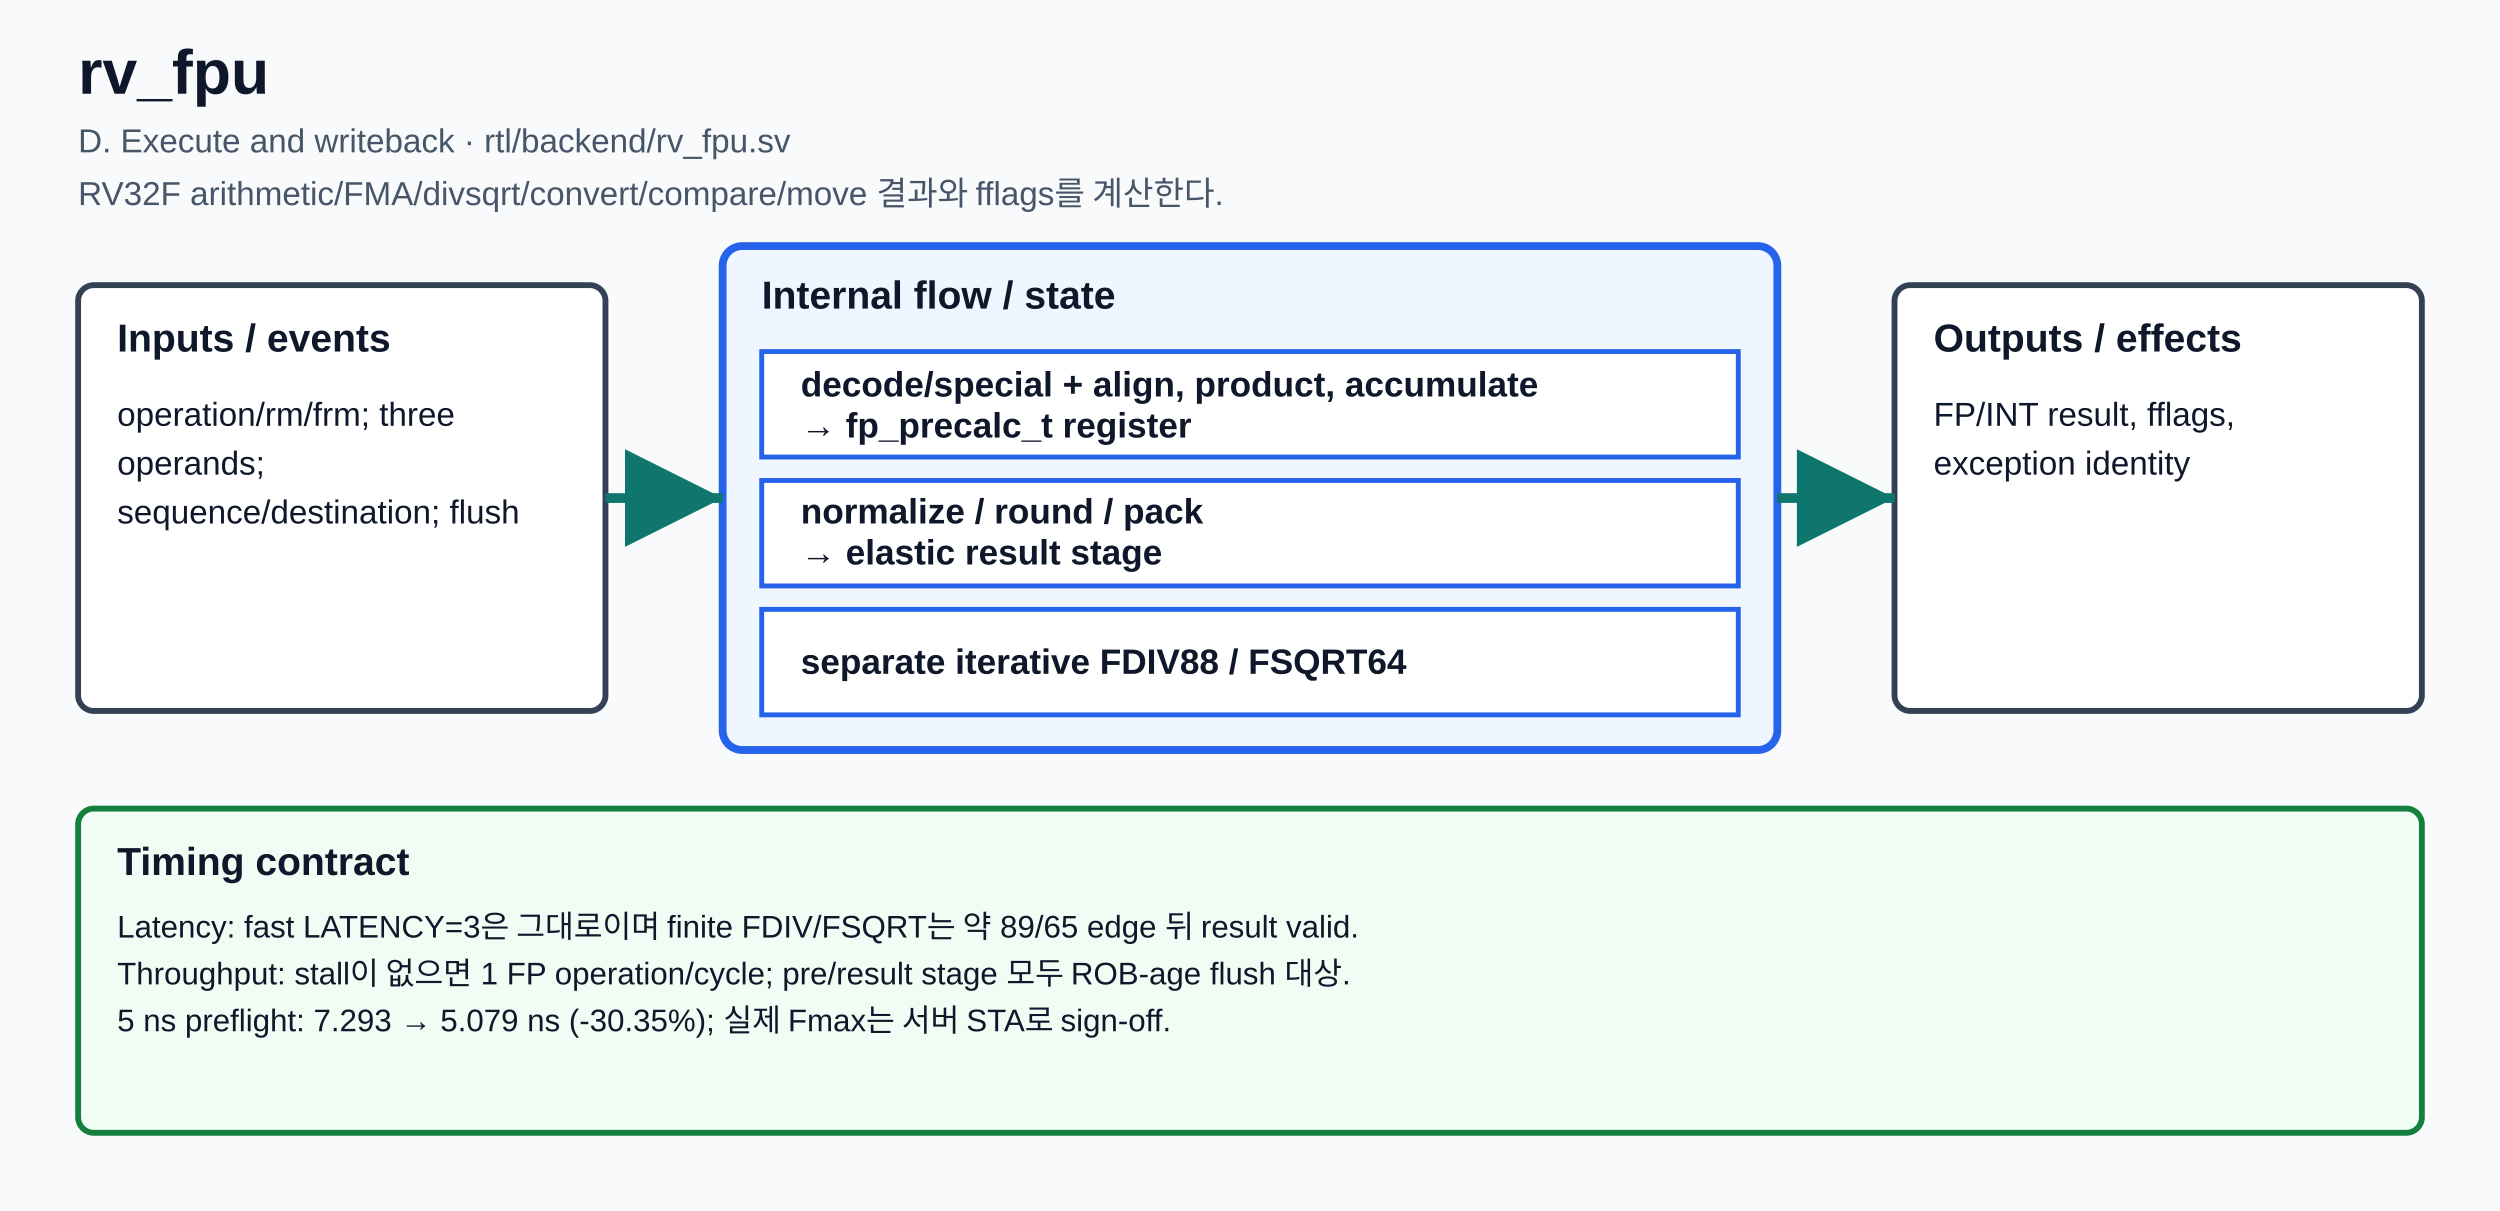
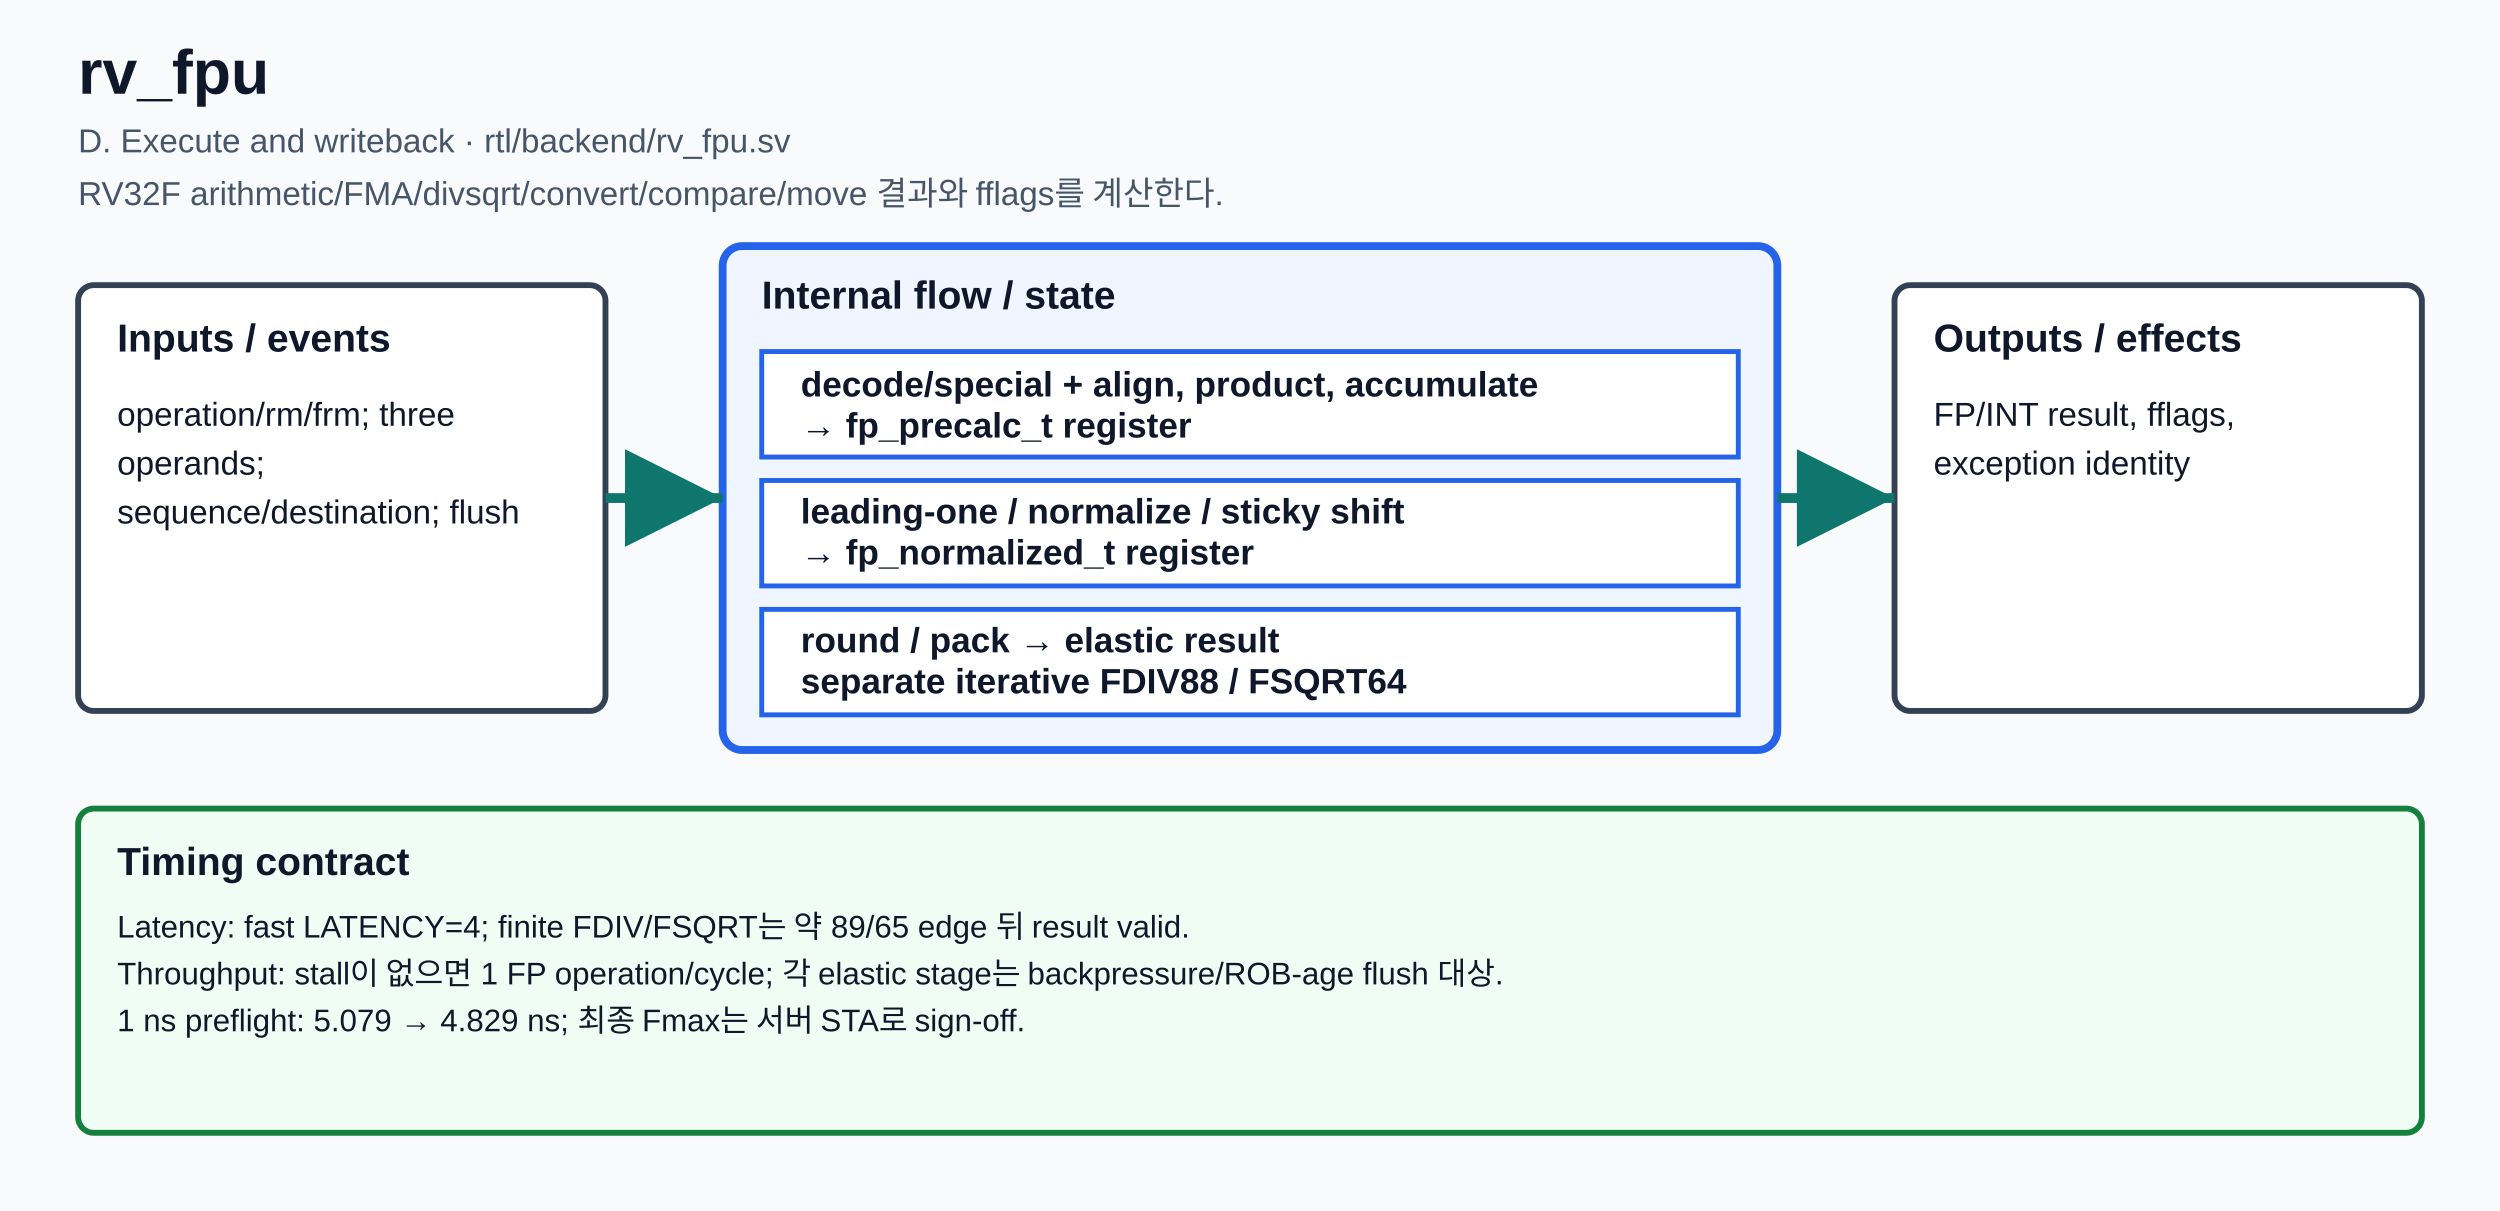
<svg xmlns="http://www.w3.org/2000/svg" width="1280" height="620" viewBox="0 0 1280 620" role="img" aria-labelledby="title desc">
  <defs>
    <marker id="arrow" markerWidth="12" markerHeight="12" refX="10" refY="5" orient="auto">
      <path d="M0,0 L10,5 L0,10 Z" class="arrow-head" />
    </marker>
  </defs>
  <style>
  .bg { fill:#f8fafc; } .panel { fill:#ffffff; stroke:#334155; stroke-width:3; }
  .core { fill:#eff6ff; stroke:#2563eb; stroke-width:4; } .stage { fill:#ffffff; stroke:#2563eb; stroke-width:2.5; }
  .timing { fill:#f0fdf4; stroke:#15803d; stroke-width:3; } .wire { fill:none; stroke:#0f766e; stroke-width:5; marker-end:url(#arrow); }
  .arrow-head { fill:#0f766e; } text { font-family:'Noto Sans KR','Malgun Gothic',Arial,sans-serif; fill:#0f172a; }
  .title { font-size:32px; font-weight:700; } .subtitle { font-size:17px; fill:#475569; }
  .label { font-size:20px; font-weight:700; } .body { font-size:17px; } .stage-text { font-size:18px; font-weight:600; }
  .timing-text { font-size:16px; }
  @media (prefers-color-scheme:dark) { .bg{fill:#0f172a} .panel{fill:#111827;stroke:#94a3b8} .core{fill:#172554;stroke:#60a5fa} .stage{fill:#111827;stroke:#60a5fa} .timing{fill:#052e16;stroke:#4ade80} text{fill:#e5e7eb} .subtitle{fill:#cbd5e1} .wire{stroke:#5eead4} .arrow-head{fill:#5eead4} }
</style>
  <rect width="1280" height="620" class="bg" />
  <text x="40" y="48" class="title">rv_fpu</text>
  <text x="40" y="78" class="subtitle">D. Execute and writeback · rtl/backend/rv_fpu.sv</text>
  <text x="40" y="105" class="subtitle">
    <tspan x="40" dy="0">RV32F arithmetic/FMA/divsqrt/convert/compare/move 결과와 fflags를 계산한다.</tspan>
  </text>
  <rect x="40" y="146" width="270" height="218" rx="8" class="panel" />
  <text x="60" y="180" class="label">Inputs / events</text>
  <text x="60" y="218" class="body">
    <tspan x="60" dy="0">operation/rm/frm; three</tspan>
    <tspan x="60" dy="25">operands;</tspan>
    <tspan x="60" dy="25">sequence/destination; flush</tspan>
  </text>
  <rect x="370" y="126" width="540" height="258" rx="10" class="core" />
  <text x="390" y="158" class="label">Internal flow / state</text>
  <rect x="390" y="180" width="500" height="54" class="stage" />
  <text x="410" y="203" class="stage-text">
    <tspan x="410" dy="0">decode/special + align, product, accumulate</tspan>
    <tspan x="410" dy="21">→ fp_precalc_t register</tspan>
  </text>
  <rect x="390" y="246" width="500" height="54" class="stage" />
  <text x="410" y="268" class="stage-text">
-     <tspan x="410" dy="0">normalize / round / pack</tspan>
-     <tspan x="410" dy="21">→ elastic result stage</tspan>
+     <tspan x="410" dy="0">leading-one / normalize / sticky shift</tspan>
+     <tspan x="410" dy="21">→ fp_normalized_t register</tspan>
  </text>
  <rect x="390" y="312" width="500" height="54" class="stage" />
-   <text x="410" y="345" class="stage-text">
-     <tspan x="410" dy="0">separate iterative FDIV88 / FSQRT64</tspan>
+   <text x="410" y="334" class="stage-text">
+     <tspan x="410" dy="0">round / pack → elastic result</tspan>
+     <tspan x="410" dy="21">separate iterative FDIV88 / FSQRT64</tspan>
  </text>
  <rect x="970" y="146" width="270" height="218" rx="8" class="panel" />
  <text x="990" y="180" class="label">Outputs / effects</text>
  <text x="990" y="218" class="body">
    <tspan x="990" dy="0">FP/INT result, fflags,</tspan>
    <tspan x="990" dy="25">exception identity</tspan>
  </text>
  <path d="M310 255 H350 V255 H370" class="wire" />
  <path d="M910 255 H950 V255 H970" class="wire" />
  <rect x="40" y="414" width="1200" height="166" rx="8" class="timing" />
  <text x="60" y="448" class="label">Timing contract</text>
  <text x="60" y="480" class="timing-text">
-     <tspan x="60" dy="0">Latency: fast LATENCY=3은 그대로이며 finite FDIV/FSQRT는 약 89/65 edge 뒤 result valid.</tspan>
-     <tspan x="60" dy="24">Throughput: stall이 없으면 1 FP operation/cycle; pre/result stage 모두 ROB-age flush 대상.</tspan>
-     <tspan x="60" dy="24">5 ns preflight: 7.293 → 5.079 ns (-30.35%); 실제 Fmax는 서버 STA로 sign-off.</tspan>
+     <tspan x="60" dy="0">Latency: fast LATENCY=4; finite FDIV/FSQRT는 약 89/65 edge 뒤 result valid.</tspan>
+     <tspan x="60" dy="24">Throughput: stall이 없으면 1 FP operation/cycle; 각 elastic stage는 backpressure/ROB-age flush 대상.</tspan>
+     <tspan x="60" dy="24">1 ns preflight: 5.079 → 4.829 ns; 최종 Fmax는 서버 STA로 sign-off.</tspan>
  </text>
</svg>
